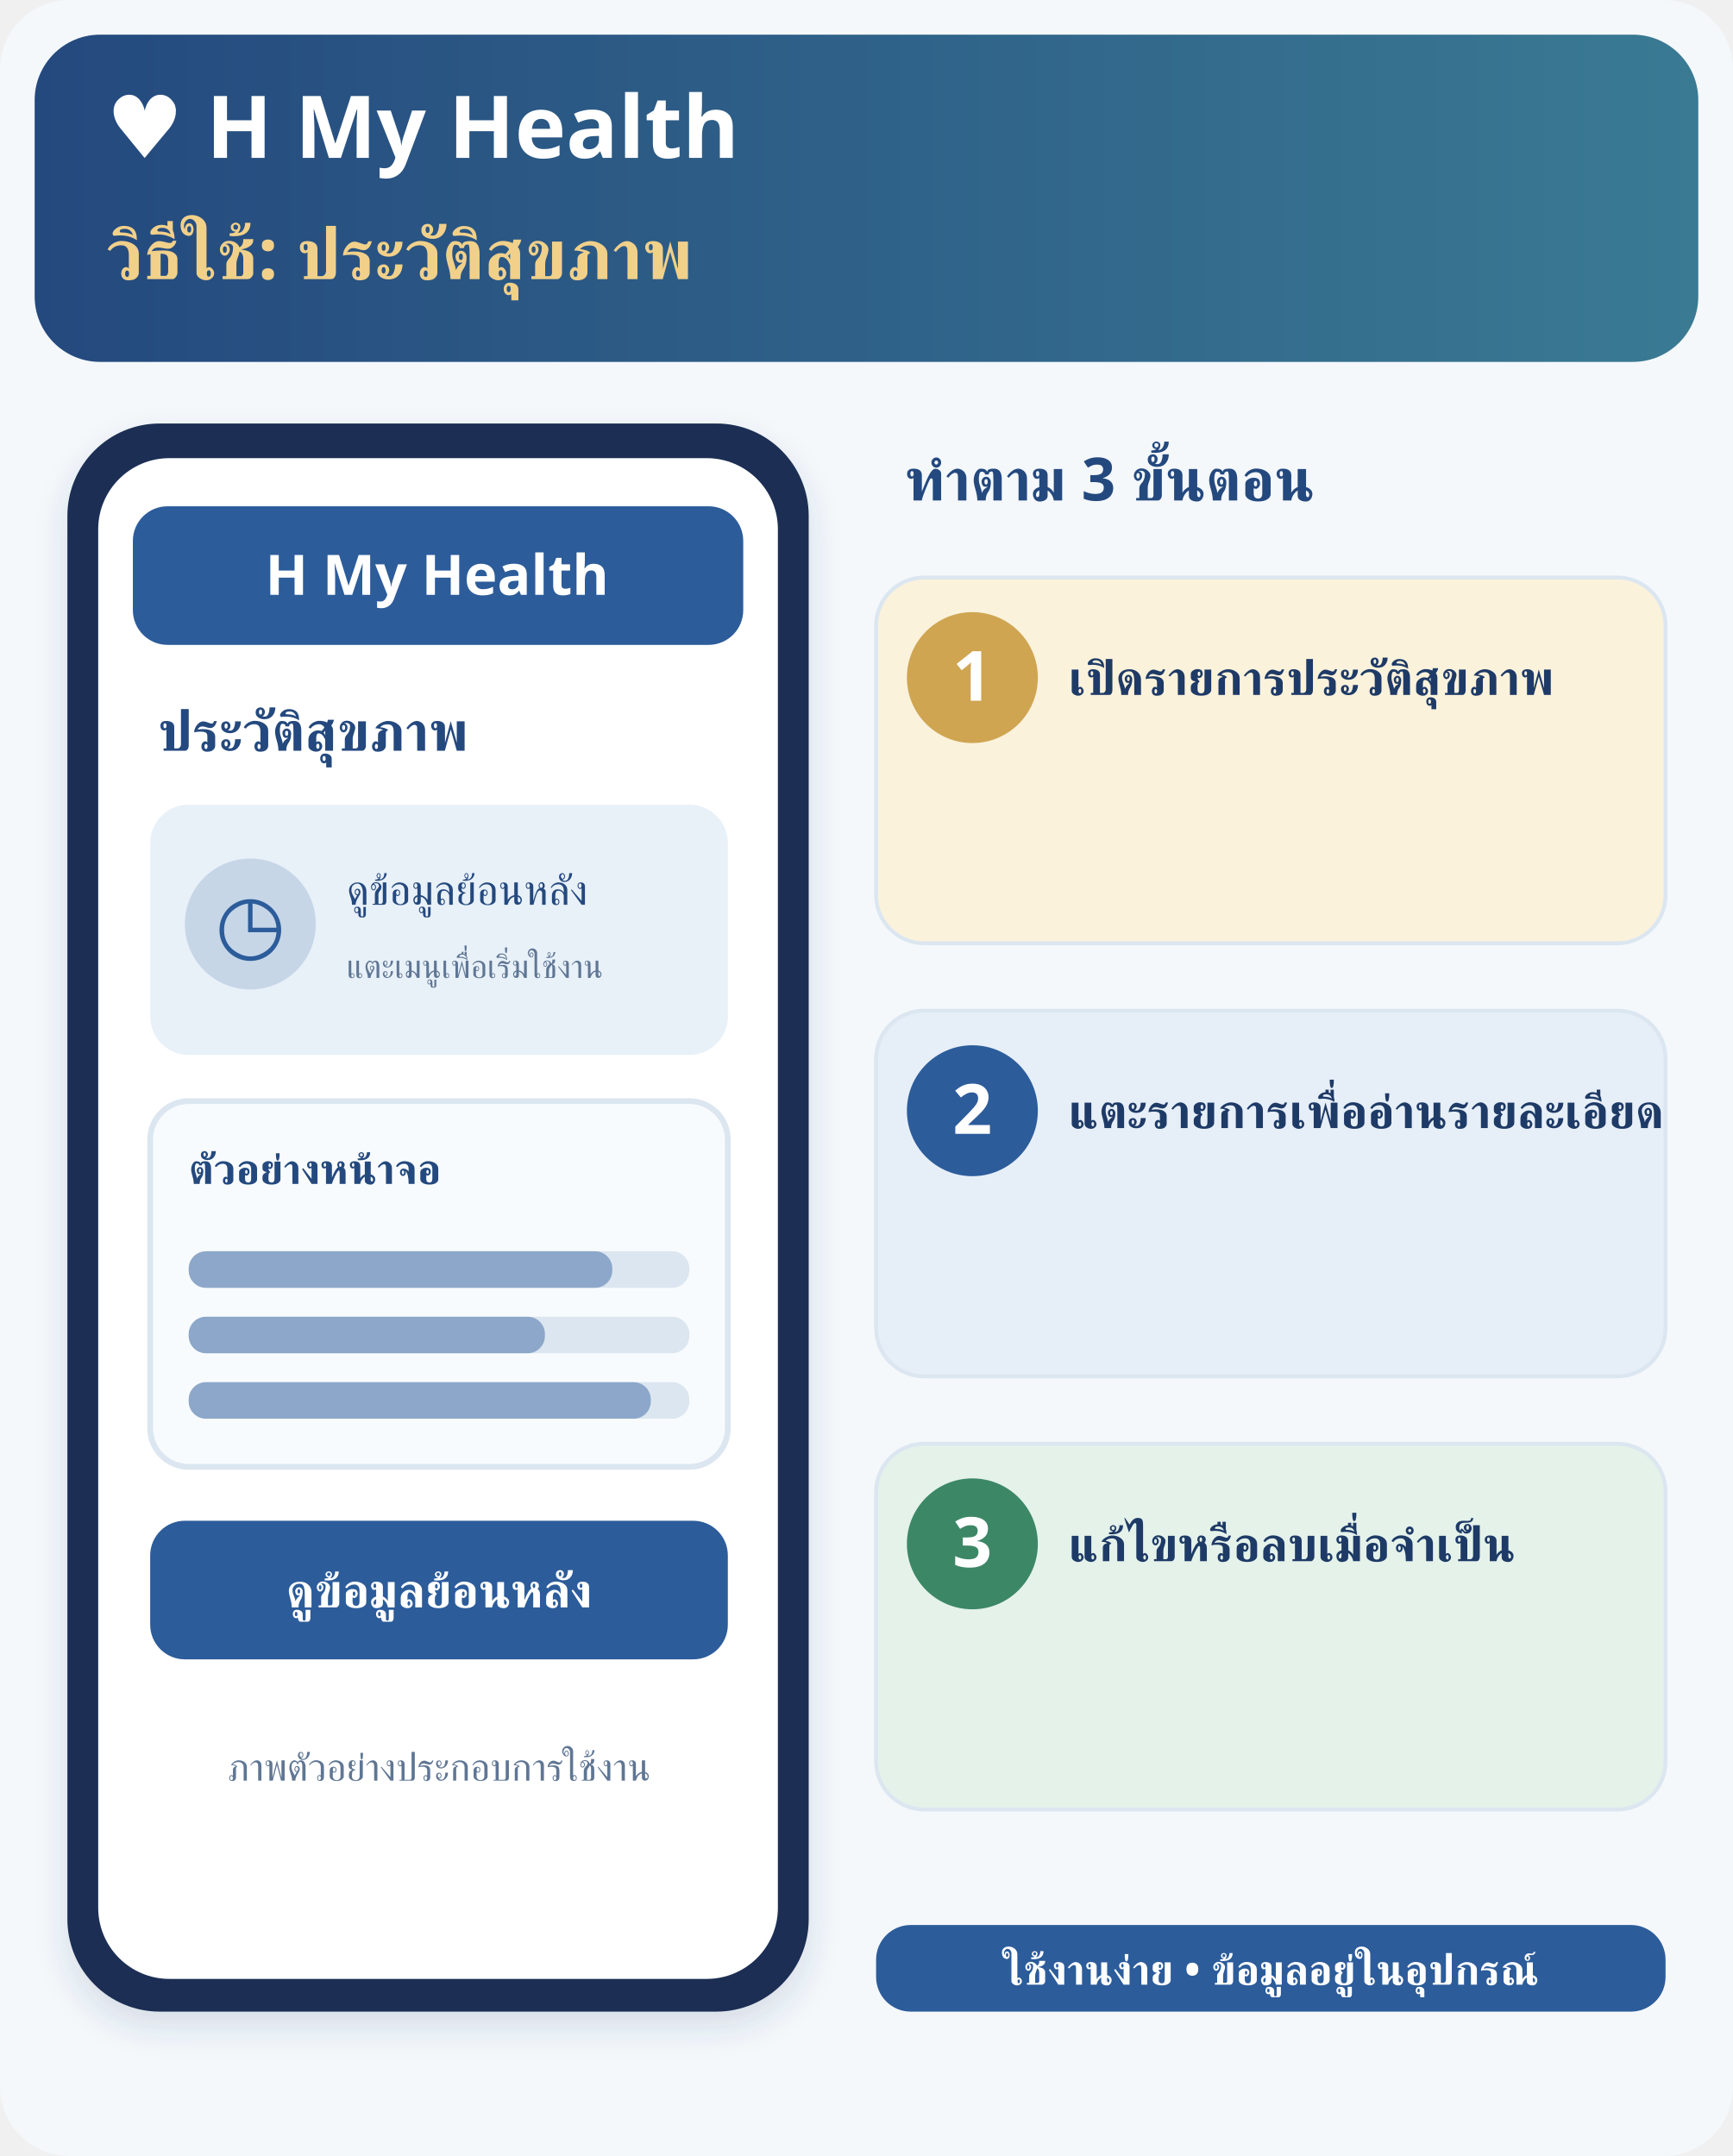
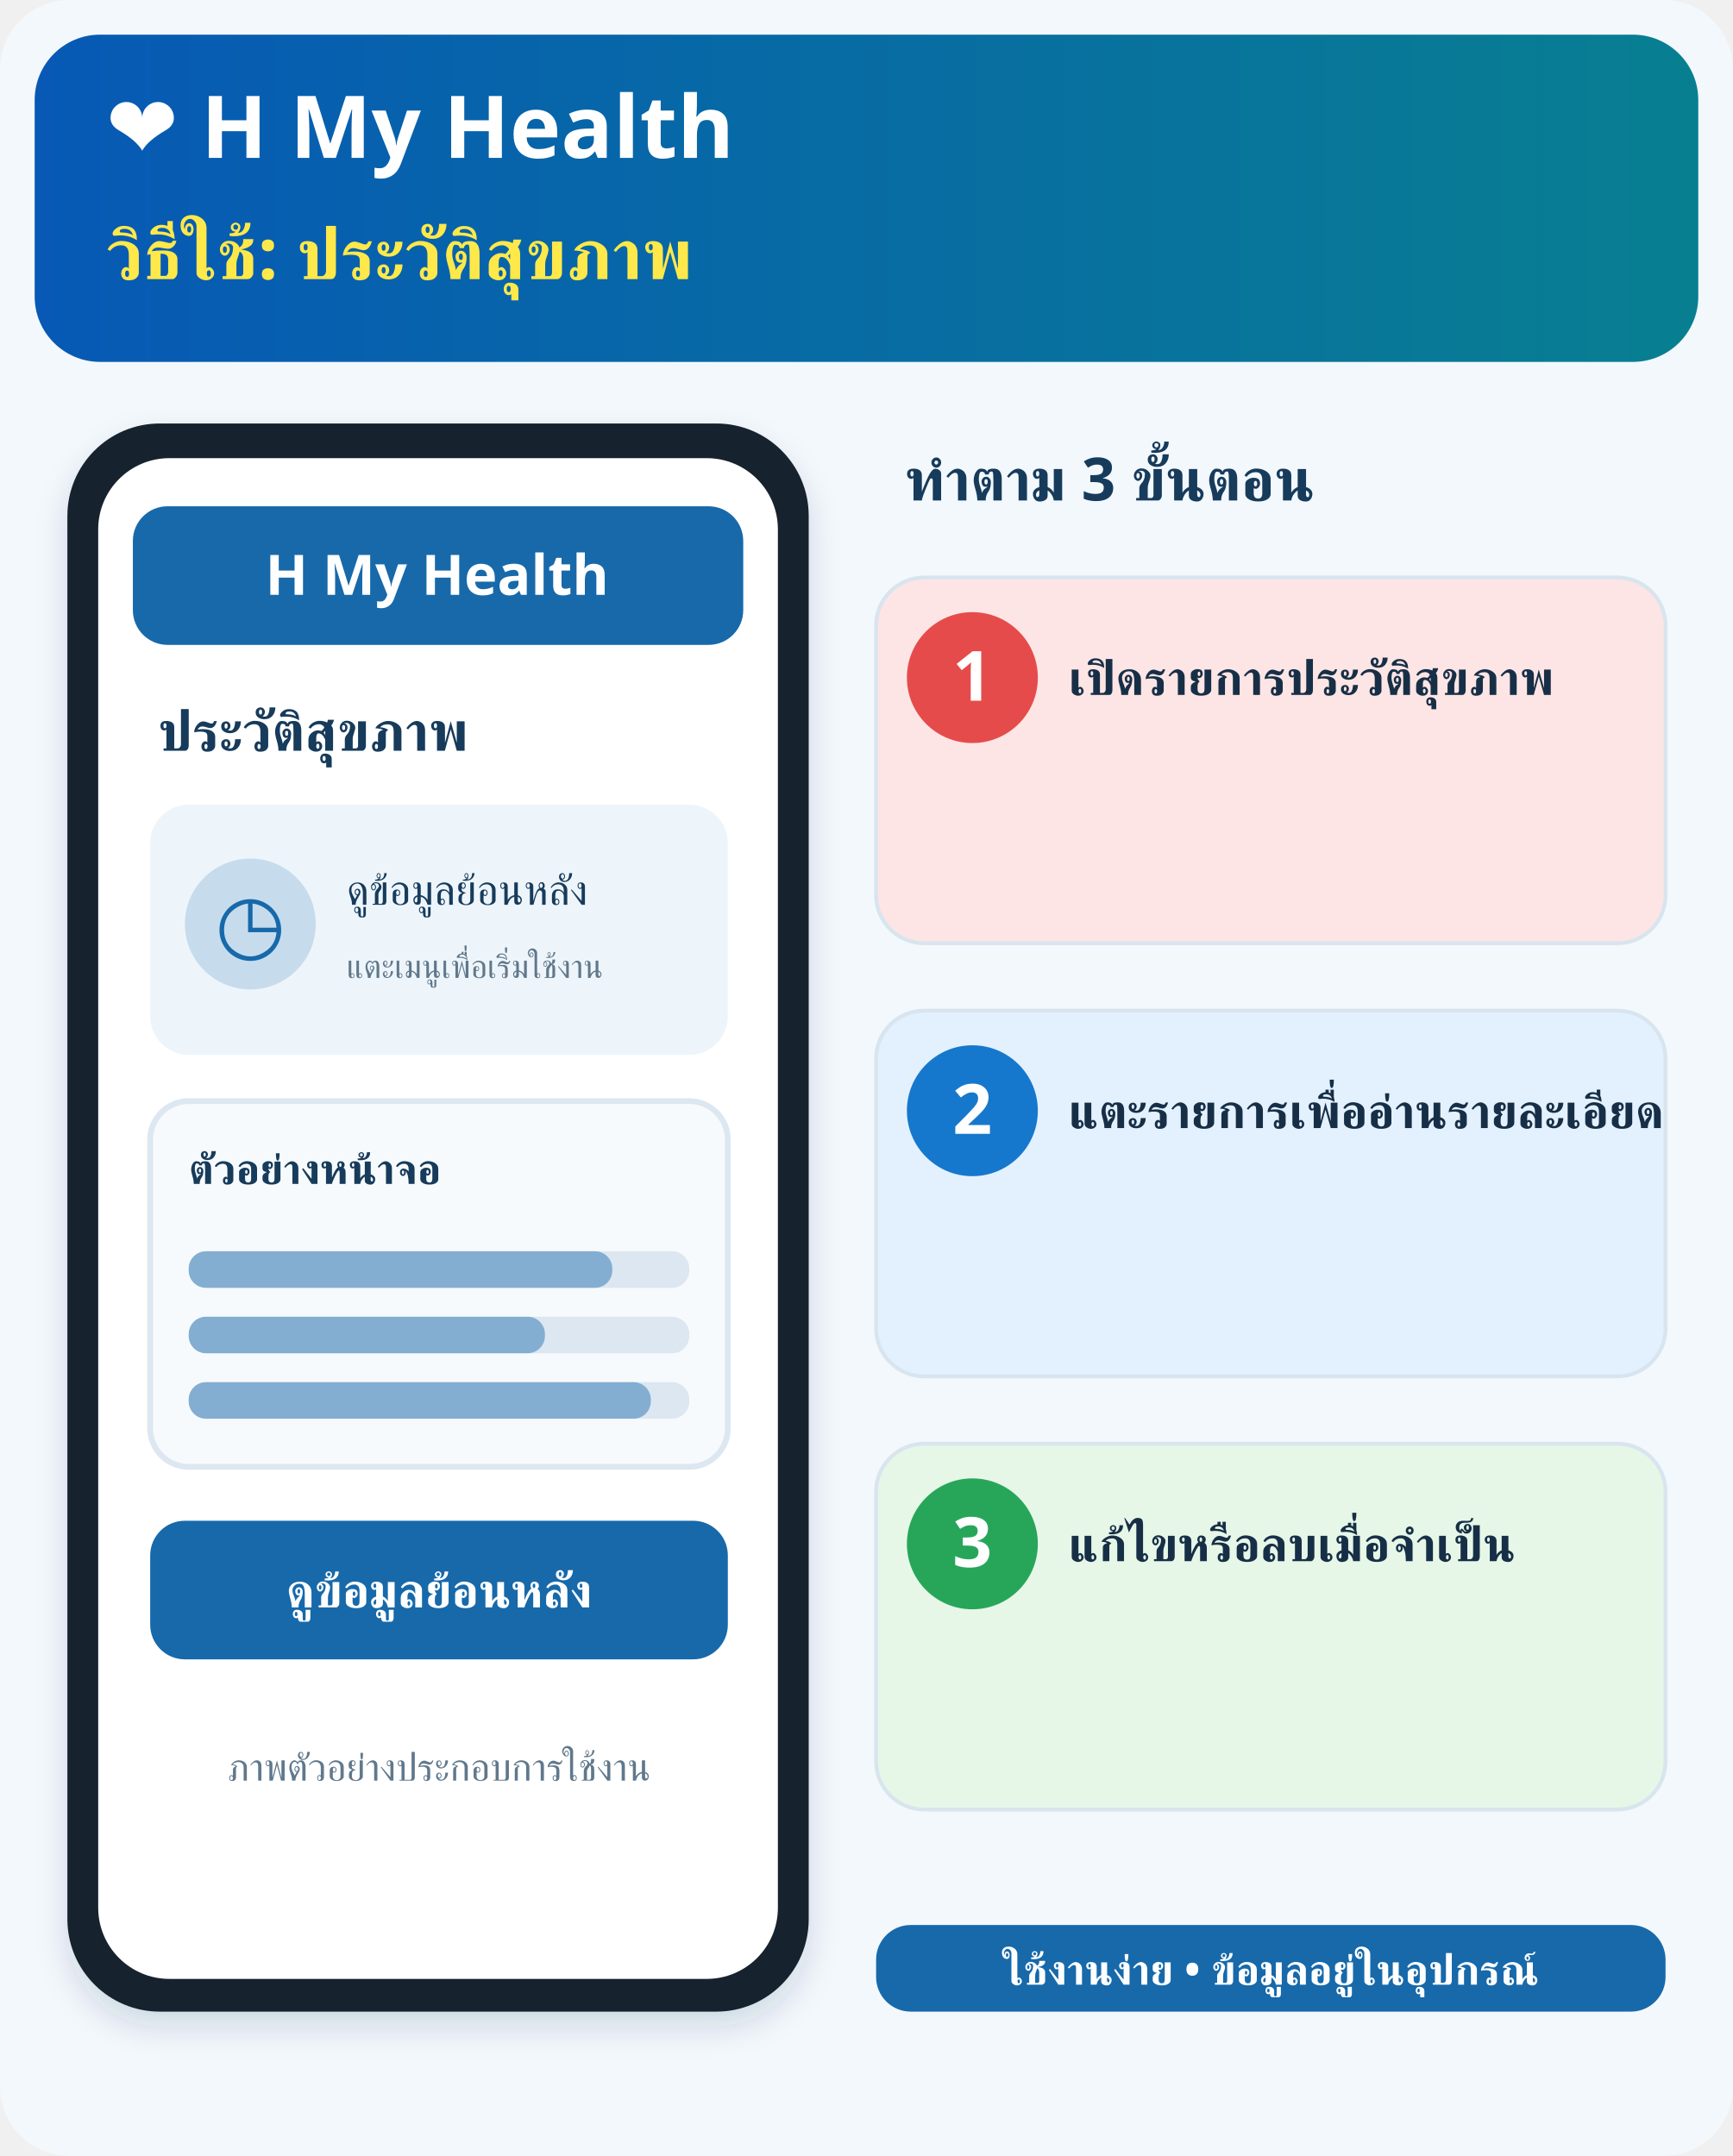
<svg xmlns="http://www.w3.org/2000/svg" width="900" height="1120" viewBox="0 0 900 1120">
  <defs>
    <linearGradient id="head" x1="0" y1="0" x2="1" y2="0">
-       <stop stop-color="#24497e" />
-       <stop offset="1" stop-color="#3a7a93" />
+       <stop stop-color="#0759b5" />
+       <stop offset="1" stop-color="#087f91" />
    </linearGradient>
    <filter id="sh">
-       <feDropShadow dx="0" dy="8" stdDeviation="8" flood-color="#24497e" flood-opacity=".15" />
+       <feDropShadow dx="0" dy="8" stdDeviation="8" flood-color="#173b5b" flood-opacity=".15" />
    </filter>
  </defs>
-   <rect width="900" height="1120" rx="36" fill="#f4f8fb" />
+   <rect width="900" height="1120" rx="36" fill="#f3f8fc" />
  <rect x="18" y="18" width="864" height="170" rx="34" fill="url(#head)" />
-   <text x="55" y="82" font-size="45" font-weight="bold" fill="#fff" font-family="sans-serif">♥ H My Health</text>
-   <text x="55" y="145" font-size="37" font-weight="bold" fill="#f1d08a" font-family="sans-serif">วิธีใช้: ประวัติสุขภาพ</text>
-   <rect x="35" y="220" width="385" height="825" rx="48" fill="#1c2f52" filter="url(#sh)" />
+   <text x="55" y="82" font-size="45" font-weight="bold" fill="#fff" font-family="sans-serif">❤️ H My Health</text>
+   <text x="55" y="145" font-size="37" font-weight="bold" fill="#ffe84a" font-family="sans-serif">วิธีใช้: ประวัติสุขภาพ</text>
+   <rect x="35" y="220" width="385" height="825" rx="48" fill="#14202d" filter="url(#sh)" />
  <rect x="51" y="238" width="353" height="790" rx="37" fill="#fff" />
-   <rect x="69" y="263" width="317" height="72" rx="18" fill="#2c5c9a" />
+   <rect x="69" y="263" width="317" height="72" rx="18" fill="#1769aa" />
  <text x="227" y="309" text-anchor="middle" font-size="29" font-weight="bold" fill="#fff" font-family="sans-serif">H My Health</text>
-   <text x="82" y="390" font-size="29" font-weight="bold" fill="#24497e" font-family="sans-serif">ประวัติสุขภาพ</text>
-   <rect x="78" y="418" width="300" height="130" rx="20" fill="#e8f0f8" />
-   <circle cx="130" cy="480" r="34" fill="#2c5c9a" opacity=".18" />
-   <text x="130" y="494" text-anchor="middle" font-size="42" fill="#2c5c9a" font-family="sans-serif">◷</text>
-   <text x="180" y="470" font-size="22" fill="#24497e" font-family="sans-serif">ดูข้อมูลย้อนหลัง</text>
-   <text x="180" y="508" font-size="17" fill="#5f7694" font-family="sans-serif">แตะเมนูเพื่อเริ่มใช้งาน</text>
-   <rect x="78" y="572" width="300" height="190" rx="20" fill="#f8fbfd" stroke="#dbe6f0" stroke-width="3" />
-   <text x="98" y="615" font-size="22" font-weight="bold" fill="#24497e" font-family="sans-serif">ตัวอย่างหน้าจอ</text>
-   <rect x="98" y="650" width="260" height="19" rx="9" fill="#dbe6f0" />
-   <rect x="98" y="650" width="220" height="19" rx="9" fill="#2c5c9a" opacity=".45" />
-   <rect x="98" y="684" width="260" height="19" rx="9" fill="#dbe6f0" />
-   <rect x="98" y="684" width="185" height="19" rx="9" fill="#2c5c9a" opacity=".45" />
-   <rect x="98" y="718" width="260" height="19" rx="9" fill="#dbe6f0" />
-   <rect x="98" y="718" width="240" height="19" rx="9" fill="#2c5c9a" opacity=".45" />
-   <rect x="78" y="790" width="300" height="72" rx="18" fill="#2c5c9a" />
+   <text x="82" y="390" font-size="29" font-weight="bold" fill="#173b5b" font-family="sans-serif">ประวัติสุขภาพ</text>
+   <rect x="78" y="418" width="300" height="130" rx="20" fill="#edf5fb" />
+   <circle cx="130" cy="480" r="34" fill="#1769aa" opacity=".18" />
+   <text x="130" y="494" text-anchor="middle" font-size="42" fill="#1769aa" font-family="sans-serif">◷</text>
+   <text x="180" y="470" font-size="22" fill="#173b5b" font-family="sans-serif">ดูข้อมูลย้อนหลัง</text>
+   <text x="180" y="508" font-size="17" fill="#61778a" font-family="sans-serif">แตะเมนูเพื่อเริ่มใช้งาน</text>
+   <rect x="78" y="572" width="300" height="190" rx="20" fill="#f7fafc" stroke="#dce7f1" stroke-width="3" />
+   <text x="98" y="615" font-size="22" font-weight="bold" fill="#173b5b" font-family="sans-serif">ตัวอย่างหน้าจอ</text>
+   <rect x="98" y="650" width="260" height="19" rx="9" fill="#dce7f1" />
+   <rect x="98" y="650" width="220" height="19" rx="9" fill="#1769aa" opacity=".45" />
+   <rect x="98" y="684" width="260" height="19" rx="9" fill="#dce7f1" />
+   <rect x="98" y="684" width="185" height="19" rx="9" fill="#1769aa" opacity=".45" />
+   <rect x="98" y="718" width="260" height="19" rx="9" fill="#dce7f1" />
+   <rect x="98" y="718" width="240" height="19" rx="9" fill="#1769aa" opacity=".45" />
+   <rect x="78" y="790" width="300" height="72" rx="18" fill="#1769aa" />
  <text x="228" y="835" text-anchor="middle" font-size="25" fill="#fff" font-weight="bold" font-family="sans-serif">ดูข้อมูลย้อนหลัง</text>
-   <text x="228" y="925" text-anchor="middle" font-size="20" fill="#5f7694" font-family="sans-serif">ภาพตัวอย่างประกอบการใช้งาน</text>
-   <text x="470" y="260" font-size="31" font-weight="bold" fill="#24497e" font-family="sans-serif">ทำตาม 3 ขั้นตอน</text>
-   <rect x="455" y="300" width="410" height="190" rx="25" fill="#fbf2dc" stroke="#dbe6f0" stroke-width="2" />
-   <circle cx="505" cy="352" r="34" fill="#cfa551" />
+   <text x="228" y="925" text-anchor="middle" font-size="20" fill="#60788c" font-family="sans-serif">ภาพตัวอย่างประกอบการใช้งาน</text>
+   <text x="470" y="260" font-size="31" font-weight="bold" fill="#173b5b" font-family="sans-serif">ทำตาม 3 ขั้นตอน</text>
+   <rect x="455" y="300" width="410" height="190" rx="25" fill="#fde5e5" stroke="#d8e5ee" stroke-width="2" />
+   <circle cx="505" cy="352" r="34" fill="#e64b4b" />
  <text x="505" y="364" text-anchor="middle" font-size="36" font-weight="bold" fill="#fff" font-family="sans-serif">1</text>
-   <text x="555" y="361" font-size="25" font-weight="bold" fill="#1e3a66" font-family="sans-serif">เปิดรายการประวัติสุขภาพ</text>
-   <rect x="455" y="525" width="410" height="190" rx="25" fill="#e6eef8" stroke="#dbe6f0" stroke-width="2" />
-   <circle cx="505" cy="577" r="34" fill="#2c5c9a" />
+   <text x="555" y="361" font-size="25" font-weight="bold" fill="#172f46" font-family="sans-serif">เปิดรายการประวัติสุขภาพ</text>
+   <rect x="455" y="525" width="410" height="190" rx="25" fill="#e3f1ff" stroke="#d8e5ee" stroke-width="2" />
+   <circle cx="505" cy="577" r="34" fill="#1678cc" />
  <text x="505" y="589" text-anchor="middle" font-size="36" font-weight="bold" fill="#fff" font-family="sans-serif">2</text>
-   <text x="555" y="586" font-size="25" font-weight="bold" fill="#1e3a66" font-family="sans-serif">แตะรายการเพื่ออ่านรายละเอียด</text>
-   <rect x="455" y="750" width="410" height="190" rx="25" fill="#e4f2ea" stroke="#dbe6f0" stroke-width="2" />
-   <circle cx="505" cy="802" r="34" fill="#3c8766" />
+   <text x="555" y="586" font-size="25" font-weight="bold" fill="#172f46" font-family="sans-serif">แตะรายการเพื่ออ่านรายละเอียด</text>
+   <rect x="455" y="750" width="410" height="190" rx="25" fill="#e6f7e8" stroke="#d8e5ee" stroke-width="2" />
+   <circle cx="505" cy="802" r="34" fill="#27a65a" />
  <text x="505" y="814" text-anchor="middle" font-size="36" font-weight="bold" fill="#fff" font-family="sans-serif">3</text>
-   <text x="555" y="811" font-size="25" font-weight="bold" fill="#1e3a66" font-family="sans-serif">แก้ไขหรือลบเมื่อจำเป็น</text>
-   <rect x="455" y="1000" width="410" height="45" rx="18" fill="#2c5c9a" />
+   <text x="555" y="811" font-size="25" font-weight="bold" fill="#172f46" font-family="sans-serif">แก้ไขหรือลบเมื่อจำเป็น</text>
+   <rect x="455" y="1000" width="410" height="45" rx="18" fill="#1769aa" />
  <text x="660" y="1031" text-anchor="middle" font-size="22" fill="#fff" font-weight="bold" font-family="sans-serif">ใช้งานง่าย • ข้อมูลอยู่ในอุปกรณ์</text>
</svg>
